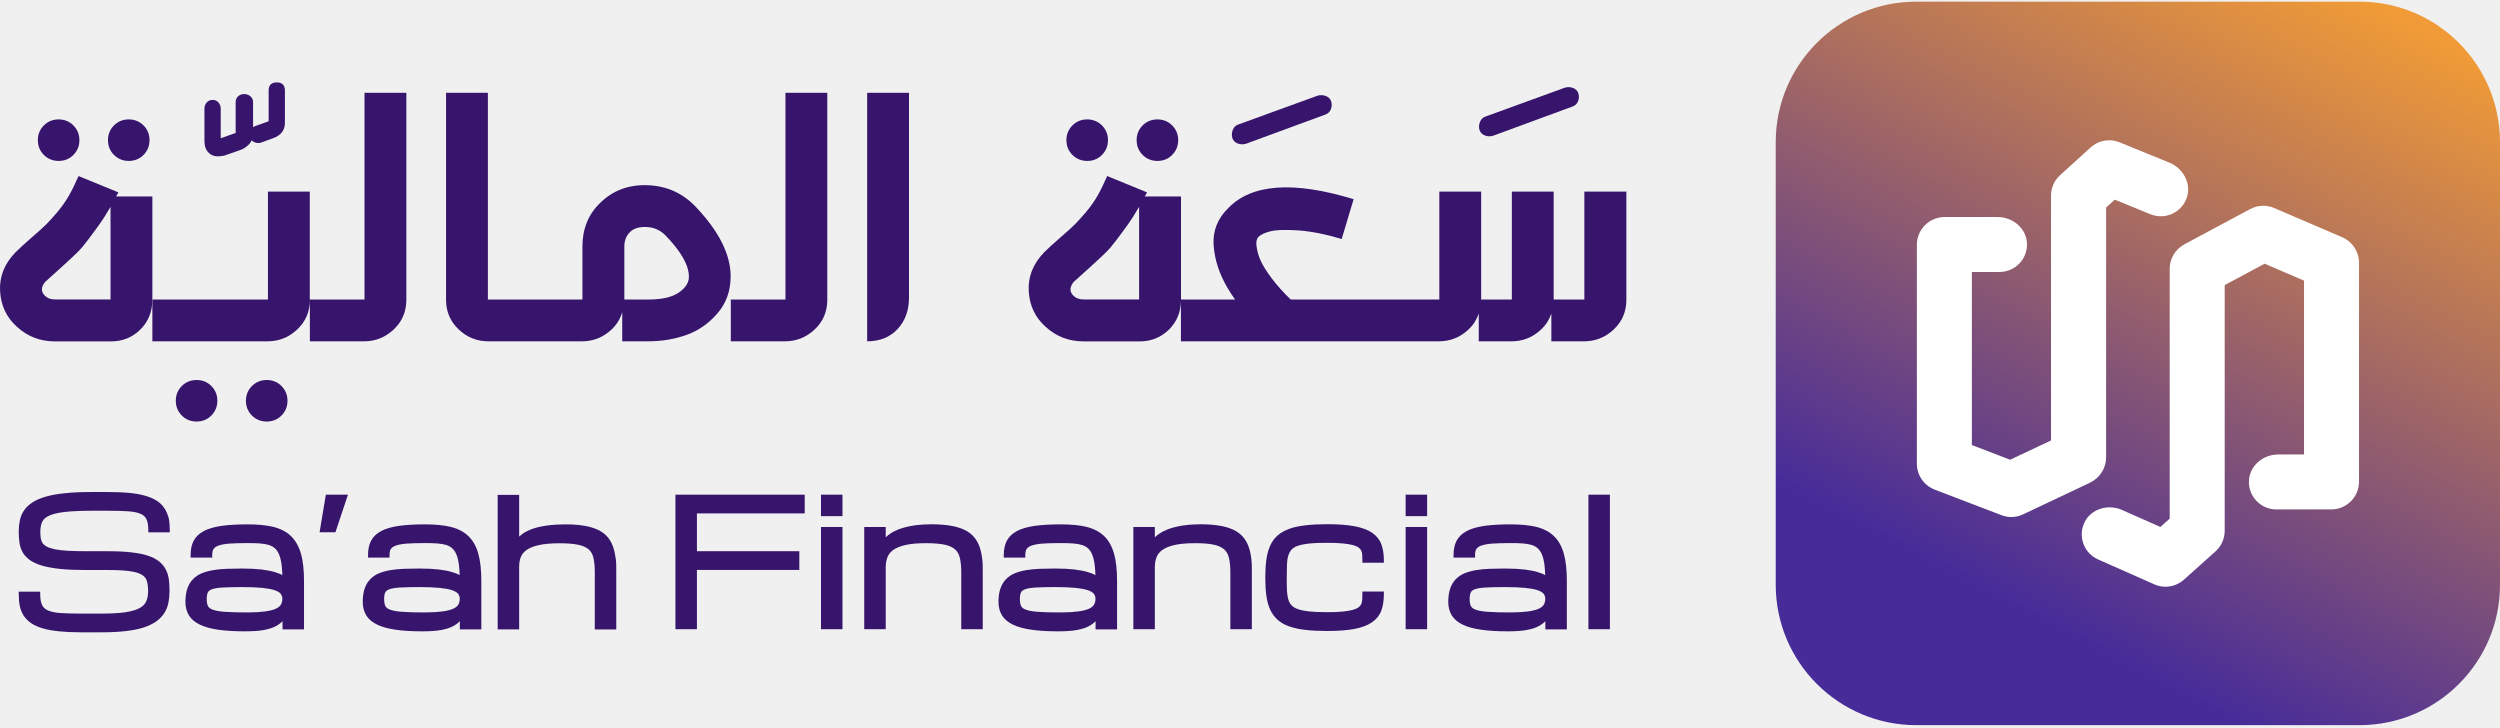
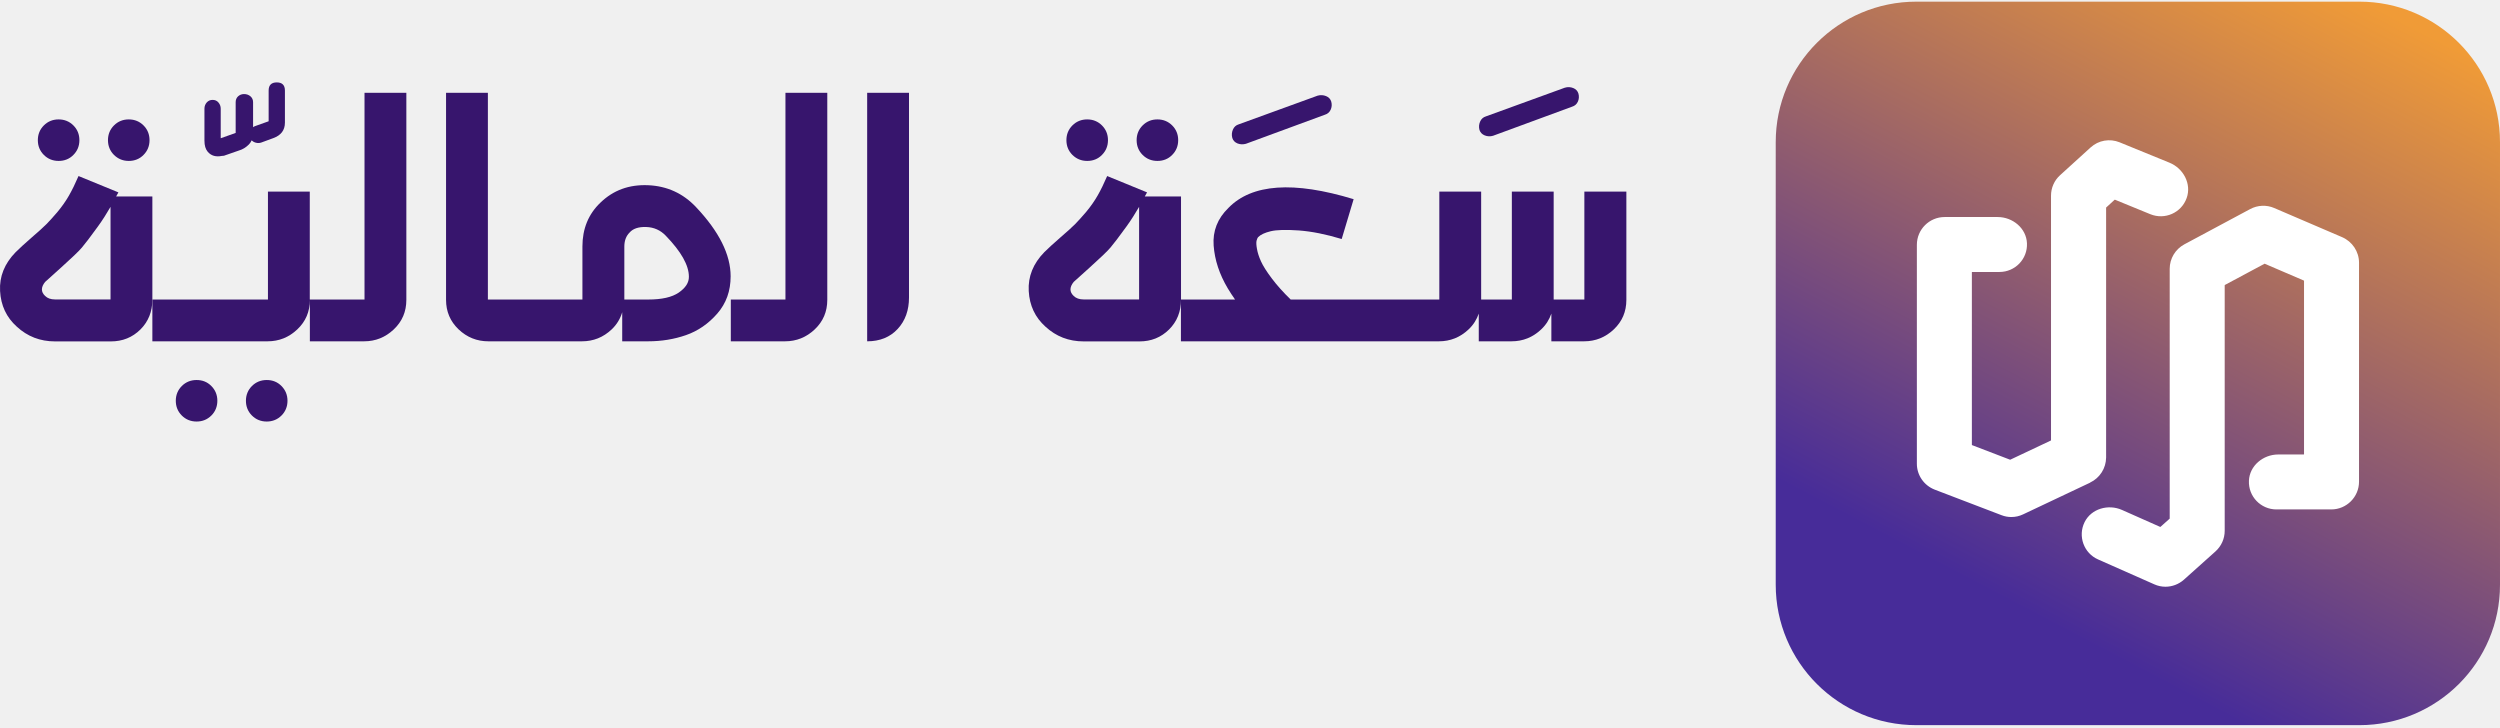
<svg xmlns="http://www.w3.org/2000/svg" width="347" height="101" viewBox="0 0 347 101" fill="none">
  <path d="M327.483 100.651H265.987C255.21 100.651 246.471 91.921 246.471 81.156V19.726C246.471 8.961 255.21 0.23 265.987 0.23H327.483C338.26 0.23 346.999 8.961 346.999 19.726V81.156C347.012 91.921 338.272 100.651 327.483 100.651Z" fill="url(#paint0_linear_226_13806)" />
  <path d="M290.106 66.994L280.802 71.395C280.287 71.641 279.734 71.763 279.17 71.763C278.703 71.763 278.249 71.677 277.807 71.506L268.54 67.962C267.055 67.386 266.061 65.964 266.061 64.37V33.974C266.061 31.852 267.791 30.124 269.915 30.124H277.279C279.366 30.124 281.256 31.681 281.342 33.765C281.441 35.948 279.698 37.75 277.525 37.75H273.732C273.732 37.75 273.695 37.75 273.695 37.787V61.746C273.695 61.746 273.708 61.77 273.72 61.782L278.998 63.806H279.022L284.657 61.145C284.657 61.145 284.681 61.12 284.681 61.108V27.156C284.681 26.077 285.135 25.035 285.945 24.312L290.18 20.462C291.272 19.468 292.831 19.199 294.194 19.75L301.129 22.583C303.056 23.368 304.21 25.526 303.51 27.487C302.774 29.547 300.478 30.553 298.465 29.731L293.556 27.72C293.556 27.72 293.531 27.72 293.519 27.72L292.34 28.799C292.34 28.799 292.328 28.799 292.328 28.824V63.511C292.316 64.983 291.457 66.344 290.106 66.981V66.994ZM325.089 32.919L315.662 28.873C314.582 28.407 313.354 28.468 312.323 29.02L303.191 33.912C301.939 34.587 301.154 35.886 301.154 37.309V71.972C301.154 71.972 301.154 71.996 301.141 71.996L299.877 73.124C299.877 73.124 299.852 73.136 299.84 73.136L294.538 70.782C292.635 69.936 290.278 70.598 289.345 72.462C288.376 74.424 289.235 76.778 291.211 77.649L299.018 81.106C299.509 81.327 300.037 81.438 300.564 81.438C301.485 81.438 302.393 81.106 303.117 80.469L307.499 76.545C308.322 75.809 308.788 74.767 308.788 73.676V39.589C308.788 39.589 308.801 39.565 308.813 39.553L314.312 36.61H314.349L319.774 38.94C319.774 38.94 319.799 38.964 319.799 38.976V63.045C319.799 63.045 319.786 63.082 319.762 63.082H316.214C314.128 63.082 312.237 64.639 312.152 66.724C312.053 68.906 313.796 70.709 315.969 70.709H323.579C325.703 70.709 327.433 68.98 327.433 66.859V36.463C327.433 34.918 326.5 33.532 325.089 32.919Z" fill="white" />
  <path d="M17.871 22.337C18.681 22.337 19.368 22.067 19.921 21.503C20.473 20.951 20.755 20.265 20.755 19.456C20.755 18.646 20.473 17.96 19.921 17.408C19.368 16.856 18.681 16.574 17.871 16.574C17.061 16.574 16.373 16.856 15.821 17.408C15.269 17.96 14.986 18.646 14.986 19.456C14.986 20.265 15.269 20.951 15.821 21.503C16.386 22.055 17.061 22.337 17.871 22.337Z" fill="#37156D" />
  <path d="M8.136 22.337C8.947 22.337 9.634 22.067 10.186 21.503C10.739 20.951 11.021 20.265 11.021 19.456C11.021 18.646 10.739 17.96 10.186 17.408C9.634 16.856 8.947 16.574 8.136 16.574C7.326 16.574 6.639 16.856 6.087 17.408C5.534 17.96 5.252 18.646 5.252 19.456C5.252 20.265 5.534 20.951 6.087 21.503C6.639 22.055 7.326 22.337 8.136 22.337Z" fill="#37156D" />
  <path d="M16.128 27.254C16.226 27.07 16.336 26.898 16.434 26.702L10.899 24.434C10.457 25.463 10.015 26.371 9.573 27.143C9.131 27.916 8.603 28.664 8.002 29.387C7.388 30.111 6.872 30.675 6.455 31.104C6.026 31.533 5.338 32.158 4.381 32.98C3.423 33.813 2.687 34.488 2.171 35.003C0.625 36.585 -0.1 38.387 0.011 40.398C0.121 42.409 0.895 44.052 2.331 45.339C3.804 46.7 5.571 47.387 7.646 47.387H15.391C17.011 47.387 18.374 46.835 19.491 45.732C20.595 44.628 21.148 43.242 21.148 41.587V27.266H16.128V27.254ZM6.259 41.072C5.67 40.52 5.67 39.871 6.259 39.135C6.296 39.098 7.044 38.424 8.505 37.112C9.966 35.8 10.911 34.892 11.353 34.378C11.794 33.863 12.543 32.882 13.599 31.423C14.225 30.564 14.79 29.657 15.342 28.713V41.563H7.646C7.044 41.563 6.59 41.403 6.259 41.072Z" fill="#37156D" />
  <path d="M30.807 21.639C30.905 21.627 30.991 21.639 31.09 21.614L33.164 20.891C33.68 20.744 34.134 20.462 34.539 20.057C34.711 19.886 34.833 19.689 34.932 19.481C35.03 19.567 35.128 19.653 35.251 19.714C35.57 19.861 35.889 19.898 36.22 19.8L37.927 19.174C39.007 18.782 39.547 18.071 39.547 17.016V12.566C39.547 11.818 39.166 11.438 38.417 11.438C37.669 11.438 37.288 11.818 37.288 12.566V16.832L35.398 17.507C35.3 17.544 35.214 17.593 35.128 17.654V14.184C35.128 13.853 35.005 13.583 34.772 13.375C34.526 13.166 34.232 13.056 33.876 13.056C33.544 13.056 33.275 13.166 33.041 13.375C32.82 13.583 32.71 13.853 32.71 14.184V18.451L30.636 19.187V15.079C30.636 14.748 30.525 14.466 30.316 14.221C30.108 13.976 29.838 13.865 29.506 13.865C29.175 13.865 28.905 13.988 28.696 14.221C28.487 14.466 28.377 14.748 28.377 15.079V19.53C28.377 20.192 28.524 20.695 28.831 21.063C29.31 21.627 29.973 21.811 30.807 21.639Z" fill="#37156D" />
  <path d="M27.285 52.746C26.475 52.746 25.787 53.028 25.235 53.58C24.683 54.132 24.4 54.818 24.4 55.627C24.4 56.437 24.683 57.123 25.235 57.675C25.787 58.227 26.475 58.509 27.285 58.509C28.095 58.509 28.782 58.227 29.335 57.675C29.887 57.123 30.169 56.437 30.169 55.627C30.169 54.818 29.887 54.132 29.335 53.58C28.782 53.016 28.095 52.746 27.285 52.746Z" fill="#37156D" />
  <path d="M37.019 52.746C36.209 52.746 35.522 53.028 34.969 53.58C34.417 54.132 34.135 54.818 34.135 55.627C34.135 56.437 34.417 57.123 34.969 57.675C35.522 58.227 36.209 58.509 37.019 58.509C37.829 58.509 38.517 58.227 39.069 57.675C39.621 57.123 39.904 56.437 39.904 55.627C39.904 54.818 39.621 54.132 39.069 53.58C38.517 53.016 37.829 52.746 37.019 52.746Z" fill="#37156D" />
  <path d="M50.583 41.574H42.997V26.591H37.191V41.574H21.148V47.374H37.142C38.726 47.374 40.1 46.822 41.266 45.719C42.432 44.615 43.009 43.254 43.009 41.623V47.374H50.534C52.117 47.374 53.492 46.822 54.658 45.719C55.824 44.615 56.401 43.254 56.401 41.623V12.883H50.595V41.574H50.583Z" fill="#37156D" />
  <path d="M89.947 25.708C87.308 25.598 85.111 26.407 83.331 28.136C81.674 29.718 80.84 31.753 80.84 34.218V41.574H67.718V12.883H61.912V41.623C61.912 43.242 62.489 44.603 63.655 45.719C64.821 46.822 66.196 47.374 67.779 47.374H80.778C82.362 47.374 83.736 46.822 84.902 45.719C85.626 45.032 86.093 44.235 86.363 43.34V47.374H89.96C91.801 47.374 93.556 47.092 95.213 46.516C96.87 45.939 98.318 44.946 99.558 43.524C100.798 42.102 101.412 40.385 101.412 38.35C101.412 35.333 99.804 32.121 96.6 28.737C94.808 26.836 92.586 25.819 89.947 25.708ZM94.219 40.606C93.274 41.256 91.862 41.574 89.984 41.574H86.658V34.218C86.658 33.408 86.903 32.758 87.382 32.28C87.861 31.729 88.634 31.471 89.702 31.508C90.77 31.545 91.678 31.949 92.414 32.722C94.55 34.929 95.618 36.829 95.618 38.411C95.63 39.233 95.152 39.956 94.219 40.606Z" fill="#37156D" />
  <path d="M109.021 41.574H101.436V47.374H108.96C110.543 47.374 111.918 46.822 113.084 45.719C114.25 44.615 114.827 43.254 114.827 41.623V12.883H109.021V41.574Z" fill="#37156D" />
  <path d="M120.363 47.374C122.131 47.374 123.542 46.798 124.598 45.657C125.654 44.517 126.169 43.058 126.169 41.292V12.883H120.363V47.374Z" fill="#37156D" />
  <path d="M150.902 22.337C151.712 22.337 152.4 22.067 152.952 21.503C153.504 20.951 153.787 20.265 153.787 19.456C153.787 18.646 153.504 17.96 152.952 17.408C152.4 16.856 151.712 16.574 150.902 16.574C150.092 16.574 149.405 16.856 148.852 17.408C148.3 17.96 148.018 18.646 148.018 19.456C148.018 20.265 148.3 20.951 148.852 21.503C149.417 22.055 150.092 22.337 150.902 22.337Z" fill="#37156D" />
  <path d="M160.648 22.337C161.458 22.337 162.146 22.067 162.698 21.503C163.25 20.951 163.533 20.265 163.533 19.456C163.533 18.646 163.25 17.96 162.698 17.408C162.146 16.856 161.458 16.574 160.648 16.574C159.838 16.574 159.151 16.856 158.598 17.408C158.046 17.96 157.764 18.646 157.764 19.456C157.764 20.265 158.046 20.951 158.598 21.503C159.151 22.055 159.838 22.337 160.648 22.337Z" fill="#37156D" />
  <path d="M158.905 27.254C159.003 27.07 159.113 26.898 159.212 26.702L153.676 24.434C153.234 25.463 152.792 26.371 152.35 27.143C151.908 27.916 151.38 28.664 150.779 29.387C150.165 30.111 149.65 30.675 149.232 31.104C148.803 31.533 148.115 32.158 147.158 32.98C146.201 33.813 145.464 34.488 144.949 35.003C143.402 36.585 142.678 38.387 142.788 40.398C142.899 42.409 143.672 44.052 145.108 45.339C146.581 46.7 148.349 47.387 150.423 47.387H158.168C159.789 47.387 161.151 46.835 162.268 45.732C163.373 44.628 163.925 43.242 163.925 41.587V27.266H158.905V27.254ZM149.024 41.072C148.435 40.52 148.435 39.871 149.024 39.135C149.061 39.098 149.809 38.424 151.27 37.112C152.731 35.8 153.676 34.892 154.118 34.378C154.56 33.863 155.308 32.882 156.364 31.423C156.99 30.564 157.555 29.657 158.107 28.713V41.563H150.411C149.822 41.563 149.355 41.403 149.024 41.072Z" fill="#37156D" />
  <path d="M171.768 19.909C172.136 20.056 172.529 20.068 172.934 19.958L183.895 15.924C184.264 15.814 184.534 15.581 184.693 15.237C184.853 14.894 184.89 14.514 184.779 14.109C184.669 13.742 184.423 13.484 184.055 13.337C183.687 13.19 183.294 13.165 182.889 13.276L171.928 17.261C171.56 17.371 171.289 17.616 171.13 17.984C170.97 18.352 170.934 18.744 171.044 19.149C171.154 19.504 171.4 19.762 171.768 19.909Z" fill="#37156D" />
  <path d="M206.077 18.793C206.445 18.941 206.838 18.965 207.243 18.842L218.204 14.808C218.572 14.698 218.842 14.465 219.002 14.122C219.161 13.778 219.198 13.398 219.088 12.994C218.977 12.626 218.732 12.368 218.364 12.221C217.995 12.074 217.603 12.05 217.198 12.172L206.236 16.157C205.868 16.268 205.598 16.513 205.438 16.881C205.279 17.248 205.242 17.641 205.353 18.045C205.475 18.389 205.709 18.646 206.077 18.793Z" fill="#37156D" />
  <path d="M219.909 26.591V41.575H215.649V26.591H209.844V41.575H205.584V26.591H199.778V41.575H179.145C178.114 40.569 177.242 39.601 176.543 38.669C175.806 37.7 175.303 36.891 175.021 36.266C174.738 35.64 174.554 35.064 174.468 34.549C174.37 34.034 174.358 33.654 174.407 33.421C174.468 33.188 174.542 33.004 174.652 32.894C174.984 32.562 175.561 32.293 176.371 32.097C177.181 31.9 178.482 31.864 180.274 31.986C182.066 32.121 184.042 32.514 186.227 33.176L187.884 27.646C179.55 25.108 173.756 25.512 170.504 28.86C168.994 30.331 168.306 32.072 168.454 34.083C168.601 36.094 169.252 38.068 170.418 40.03C170.724 40.545 171.068 41.06 171.424 41.575H163.912V47.374H199.717C201.3 47.374 202.675 46.822 203.841 45.719C204.516 45.081 204.971 44.346 205.253 43.524V47.374H209.794C211.378 47.374 212.753 46.822 213.919 45.719C214.594 45.081 215.048 44.346 215.33 43.524V47.374H219.872C221.455 47.374 222.83 46.822 223.996 45.719C225.162 44.615 225.739 43.255 225.739 41.624V26.591H219.909Z" fill="#37156D" />
-   <path d="M22.828 70.549C22.558 70.144 22.202 69.789 21.76 69.507C21.331 69.225 20.791 68.992 20.152 68.808C19.526 68.624 18.765 68.489 17.918 68.416C17.071 68.33 16.065 68.293 14.935 68.293H12.689C11.302 68.293 10.087 68.342 9.081 68.452C8.05 68.55 7.153 68.71 6.417 68.918C5.668 69.127 5.03 69.397 4.551 69.703C4.06 70.022 3.655 70.39 3.361 70.806C3.066 71.223 2.87 71.702 2.759 72.204C2.661 72.695 2.6 73.234 2.6 73.798C2.6 74.326 2.636 74.841 2.698 75.306C2.771 75.797 2.919 76.251 3.14 76.655C3.373 77.06 3.717 77.428 4.158 77.746C4.588 78.053 5.165 78.311 5.865 78.519C6.54 78.715 7.387 78.862 8.393 78.973C9.375 79.071 10.578 79.12 11.953 79.12H15.034C16.261 79.12 17.255 79.169 18.017 79.279C18.728 79.377 19.293 79.537 19.674 79.77C20.029 79.978 20.25 80.248 20.361 80.579C20.496 80.959 20.557 81.462 20.557 82.05C20.557 82.639 20.459 83.117 20.275 83.509C20.103 83.877 19.796 84.184 19.342 84.417C18.863 84.674 18.213 84.858 17.39 84.981C16.544 85.103 15.463 85.165 14.187 85.165H11.192C10.087 85.165 9.142 85.14 8.393 85.091C7.681 85.042 7.104 84.919 6.675 84.735C6.282 84.564 6.012 84.331 5.852 84C5.681 83.656 5.582 83.141 5.582 82.492V82.124H2.6V82.492C2.6 83.068 2.649 83.62 2.747 84.098C2.845 84.601 3.029 85.067 3.299 85.471C3.569 85.876 3.913 86.219 4.355 86.513C4.784 86.808 5.325 87.041 5.963 87.225C6.589 87.408 7.35 87.543 8.197 87.629C9.044 87.715 10.05 87.764 11.18 87.764H14.175C15.439 87.764 16.544 87.703 17.489 87.592C18.446 87.482 19.268 87.31 19.956 87.09C20.655 86.857 21.232 86.575 21.699 86.244C22.165 85.9 22.534 85.52 22.816 85.079C23.086 84.65 23.282 84.171 23.38 83.644C23.479 83.141 23.528 82.602 23.528 82.038C23.528 81.474 23.503 80.959 23.442 80.469C23.38 79.966 23.233 79.488 23.024 79.071C22.803 78.642 22.497 78.261 22.104 77.943C21.711 77.624 21.183 77.342 20.545 77.133C19.919 76.925 19.146 76.766 18.25 76.668C17.366 76.569 16.286 76.508 15.034 76.508H11.953C10.971 76.508 10.112 76.484 9.4 76.447C8.712 76.41 8.111 76.336 7.62 76.238C7.166 76.14 6.785 76.03 6.515 75.883C6.257 75.748 6.073 75.601 5.938 75.417C5.803 75.233 5.717 75.012 5.668 74.767C5.619 74.485 5.595 74.154 5.595 73.798C5.595 73.234 5.693 72.756 5.877 72.388C6.049 72.045 6.392 71.763 6.871 71.555C7.387 71.322 8.123 71.15 9.056 71.052C10.013 70.954 11.241 70.892 12.714 70.892H14.96C16.065 70.892 17.01 70.917 17.759 70.966C18.471 71.015 19.06 71.125 19.489 71.309C19.882 71.469 20.152 71.714 20.312 72.033C20.484 72.376 20.582 72.879 20.582 73.516V73.884H23.565V73.516C23.565 72.94 23.515 72.388 23.417 71.91C23.27 71.407 23.086 70.954 22.828 70.549Z" fill="#37156D" />
-   <path d="M40.392 74.412C39.754 73.799 38.919 73.37 37.913 73.125C36.943 72.892 35.74 72.781 34.341 72.781C32.941 72.781 31.714 72.855 30.744 72.99C29.75 73.137 28.928 73.37 28.302 73.701C27.651 74.044 27.172 74.498 26.878 75.062C26.596 75.601 26.46 76.263 26.46 77.024V77.391H29.456V77.024C29.456 76.68 29.517 76.398 29.64 76.202C29.762 76.018 29.983 75.859 30.302 75.736C30.671 75.601 31.174 75.503 31.812 75.454C32.475 75.405 33.297 75.381 34.341 75.381C34.991 75.381 35.568 75.393 36.084 75.43C36.575 75.466 36.992 75.54 37.348 75.65C37.679 75.761 37.962 75.92 38.183 76.129C38.404 76.337 38.6 76.619 38.747 76.987C38.907 77.367 39.017 77.858 39.091 78.434C39.14 78.838 39.177 79.304 39.189 79.832C38.931 79.672 38.588 79.537 38.134 79.402C37.655 79.255 37.066 79.145 36.317 79.047C35.593 78.961 34.672 78.912 33.592 78.912C32.843 78.912 32.131 78.924 31.468 78.949C30.781 78.973 30.155 79.035 29.59 79.133C29.014 79.231 28.486 79.378 28.019 79.562C27.541 79.758 27.123 80.04 26.78 80.396C26.436 80.751 26.166 81.193 25.994 81.72C25.822 82.222 25.736 82.848 25.736 83.559C25.736 84.27 25.908 84.895 26.227 85.423C26.547 85.95 27.074 86.379 27.762 86.71C28.424 87.029 29.284 87.262 30.315 87.409C31.321 87.556 32.561 87.63 33.985 87.63C35.065 87.63 35.949 87.569 36.624 87.446C37.324 87.311 37.864 87.139 38.293 86.906C38.661 86.71 38.968 86.477 39.214 86.22V87.36H42.197V80.641C42.197 79.145 42.062 77.882 41.791 76.901C41.485 75.847 41.018 75.025 40.392 74.412ZM38.281 84.491C37.913 84.662 37.409 84.785 36.771 84.871C36.121 84.957 35.31 85.006 34.341 85.006C33.052 85.006 31.996 84.981 31.211 84.92C30.462 84.871 29.885 84.761 29.505 84.614C29.173 84.491 28.965 84.319 28.866 84.123C28.756 83.89 28.695 83.559 28.695 83.154C28.695 82.75 28.744 82.443 28.854 82.222C28.94 82.039 29.124 81.904 29.406 81.793C29.738 81.671 30.241 81.585 30.892 81.548C31.591 81.511 32.5 81.487 33.592 81.487C34.684 81.487 35.63 81.524 36.391 81.597C37.115 81.671 37.716 81.781 38.146 81.928C38.539 82.063 38.821 82.235 38.968 82.431C39.116 82.627 39.189 82.86 39.189 83.142C39.189 83.424 39.116 83.694 38.993 83.915C38.858 84.147 38.612 84.344 38.281 84.491Z" fill="#37156D" />
-   <path d="M44.357 73.883H46.555L48.298 68.66H45.229L44.357 73.883Z" fill="#37156D" />
-   <path d="M65.016 74.412C64.377 73.799 63.543 73.37 62.536 73.125C61.567 72.892 60.364 72.781 58.964 72.781C57.565 72.781 56.338 72.855 55.368 72.99C54.374 73.137 53.551 73.37 52.925 73.701C52.275 74.044 51.796 74.498 51.502 75.062C51.219 75.601 51.084 76.263 51.084 77.024V77.391H54.067V77.024C54.067 76.68 54.128 76.398 54.251 76.202C54.374 76.018 54.595 75.859 54.914 75.736C55.282 75.601 55.785 75.503 56.424 75.454C57.086 75.405 57.909 75.381 58.952 75.381C59.603 75.381 60.18 75.393 60.695 75.43C61.186 75.466 61.603 75.54 61.959 75.65C62.291 75.761 62.573 75.92 62.794 76.129C63.015 76.337 63.211 76.619 63.359 76.987C63.518 77.367 63.629 77.858 63.702 78.434C63.752 78.838 63.788 79.304 63.801 79.832C63.543 79.672 63.199 79.537 62.745 79.402C62.266 79.255 61.677 79.145 60.928 79.047C60.204 78.961 59.283 78.912 58.203 78.912C57.455 78.912 56.743 78.924 56.08 78.949C55.392 78.973 54.767 79.035 54.202 79.133C53.625 79.231 53.097 79.378 52.631 79.562C52.152 79.758 51.735 80.04 51.391 80.396C51.047 80.751 50.777 81.193 50.605 81.72C50.434 82.222 50.348 82.848 50.348 83.559C50.348 84.27 50.52 84.895 50.839 85.423C51.158 85.95 51.686 86.379 52.373 86.71C53.036 87.029 53.895 87.262 54.926 87.409C55.933 87.556 57.172 87.63 58.596 87.63C59.676 87.63 60.56 87.569 61.235 87.446C61.935 87.311 62.475 87.139 62.904 86.906C63.273 86.71 63.58 86.477 63.825 86.22V87.36H66.808V80.641C66.808 79.145 66.673 77.882 66.403 76.901C66.121 75.847 65.654 75.025 65.016 74.412ZM62.904 84.491C62.536 84.662 62.033 84.785 61.395 84.871C60.744 84.957 59.934 85.006 58.964 85.006C57.676 85.006 56.62 84.981 55.834 84.92C55.086 84.871 54.509 84.761 54.128 84.614C53.797 84.491 53.588 84.319 53.49 84.123C53.38 83.89 53.318 83.559 53.318 83.154C53.318 82.75 53.367 82.443 53.478 82.222C53.564 82.039 53.748 81.904 54.03 81.793C54.361 81.671 54.865 81.585 55.515 81.548C56.215 81.511 57.123 81.487 58.216 81.487C59.308 81.487 60.253 81.524 61.014 81.597C61.738 81.671 62.34 81.781 62.77 81.928C63.162 82.063 63.445 82.235 63.592 82.431C63.739 82.627 63.813 82.86 63.813 83.142C63.813 83.424 63.739 83.694 63.617 83.915C63.481 84.147 63.248 84.344 62.904 84.491Z" fill="#37156D" />
-   <path d="M85.072 75.836C84.888 75.333 84.63 74.879 84.299 74.499C83.967 74.107 83.513 73.788 82.973 73.531C82.445 73.285 81.795 73.089 81.046 72.967C80.039 72.795 78.824 72.734 77.192 72.82C76.75 72.844 76.296 72.893 75.841 72.954C75.387 73.016 74.921 73.114 74.479 73.224C74.013 73.347 73.583 73.506 73.19 73.702C72.785 73.899 72.417 74.156 72.11 74.438C72.098 74.45 72.073 74.463 72.061 74.487V68.688H69.078V87.362H72.061V78.656C72.061 78.153 72.135 77.7 72.294 77.307C72.441 76.927 72.699 76.621 73.08 76.339C73.485 76.057 74.049 75.824 74.773 75.664C75.522 75.493 76.492 75.407 77.683 75.407C78.775 75.407 79.659 75.48 80.309 75.627C80.923 75.762 81.402 75.983 81.733 76.277C82.052 76.572 82.261 76.952 82.371 77.442C82.494 77.969 82.556 78.632 82.556 79.416V87.374H85.538V79.416C85.551 78.742 85.538 78.104 85.465 77.516C85.367 76.878 85.256 76.326 85.072 75.836Z" fill="#37156D" />
-   <path d="M93.75 87.334H96.733V79.107H110.947V76.507H96.733V71.26H111.695V68.66H93.75V87.334Z" fill="#37156D" />
-   <path d="M116.936 73.148H113.953V87.335H116.936V73.148Z" fill="#37156D" />
-   <path d="M116.936 68.66H113.953V71.64H116.936V68.66Z" fill="#37156D" />
-   <path d="M135.963 75.896C135.779 75.381 135.521 74.927 135.19 74.535C134.858 74.143 134.404 73.799 133.864 73.542C133.324 73.284 132.673 73.088 131.937 72.966C131.201 72.843 130.317 72.769 129.298 72.769C128.954 72.769 128.561 72.782 128.144 72.806C127.715 72.831 127.273 72.88 126.819 72.941C126.364 73.015 125.898 73.101 125.444 73.236C124.977 73.358 124.535 73.53 124.13 73.738C123.725 73.947 123.345 74.204 123.026 74.498C123.001 74.523 122.964 74.547 122.94 74.584V73.15H119.957V87.336H122.94V78.753C122.94 78.238 123.013 77.76 123.173 77.355C123.32 76.963 123.578 76.632 123.959 76.35C124.364 76.056 124.928 75.823 125.652 75.651C126.389 75.479 127.371 75.394 128.549 75.394C129.642 75.394 130.525 75.467 131.176 75.614C131.79 75.749 132.268 75.982 132.6 76.288C132.919 76.583 133.128 76.987 133.238 77.478C133.361 78.017 133.422 78.704 133.422 79.501V87.336H136.405V79.501C136.417 78.814 136.405 78.165 136.331 77.576C136.258 76.951 136.135 76.399 135.963 75.896Z" fill="#37156D" />
-   <path d="M153.258 74.412C152.62 73.799 151.785 73.37 150.778 73.125C149.809 72.892 148.606 72.781 147.207 72.781C145.807 72.781 144.58 72.855 143.61 72.99C142.616 73.137 141.794 73.37 141.167 73.701C140.517 74.044 140.038 74.498 139.744 75.062C139.461 75.601 139.326 76.263 139.326 77.024V77.391H142.309V77.024C142.309 76.68 142.37 76.398 142.493 76.202C142.616 76.018 142.837 75.859 143.156 75.736C143.524 75.601 144.027 75.503 144.666 75.454C145.329 75.405 146.151 75.381 147.194 75.381C147.845 75.381 148.422 75.393 148.937 75.43C149.428 75.466 149.846 75.54 150.202 75.65C150.533 75.761 150.815 75.92 151.036 76.129C151.257 76.337 151.454 76.619 151.601 76.987C151.76 77.367 151.871 77.858 151.945 78.434C151.994 78.838 152.03 79.304 152.043 79.832C151.785 79.672 151.441 79.537 150.987 79.402C150.508 79.255 149.919 79.145 149.171 79.047C148.446 78.961 147.526 78.912 146.446 78.912C145.697 78.912 144.985 78.924 144.322 78.949C143.635 78.973 143.009 79.035 142.444 79.133C141.867 79.231 141.339 79.378 140.873 79.562C140.394 79.758 139.977 80.04 139.633 80.396C139.289 80.751 139.019 81.193 138.848 81.72C138.676 82.222 138.59 82.848 138.59 83.559C138.59 84.27 138.762 84.895 139.081 85.423C139.4 85.95 139.928 86.379 140.615 86.71C141.278 87.029 142.137 87.262 143.168 87.409C144.175 87.556 145.414 87.63 146.838 87.63C147.918 87.63 148.802 87.569 149.477 87.446C150.177 87.311 150.717 87.139 151.147 86.906C151.515 86.71 151.822 86.477 152.067 86.22V87.36H155.05V80.641C155.05 79.145 154.915 77.882 154.645 76.901C154.35 75.847 153.896 75.025 153.258 74.412ZM151.147 84.491C150.778 84.662 150.275 84.785 149.637 84.871C148.986 84.957 148.176 85.006 147.207 85.006C145.918 85.006 144.862 84.981 144.077 84.92C143.328 84.871 142.751 84.761 142.37 84.614C142.039 84.491 141.83 84.319 141.732 84.123C141.622 83.89 141.56 83.559 141.56 83.154C141.56 82.75 141.609 82.443 141.72 82.222C141.806 82.039 141.99 81.904 142.272 81.793C142.604 81.671 143.107 81.585 143.757 81.548C144.457 81.511 145.365 81.487 146.458 81.487C147.55 81.487 148.495 81.524 149.256 81.597C149.981 81.671 150.582 81.781 151.012 81.928C151.404 82.063 151.687 82.235 151.834 82.431C151.981 82.627 152.055 82.86 152.055 83.142C152.055 83.424 151.981 83.694 151.859 83.915C151.724 84.147 151.49 84.344 151.147 84.491Z" fill="#37156D" />
-   <path d="M173.315 75.896C173.13 75.381 172.873 74.927 172.541 74.535C172.21 74.143 171.756 73.799 171.216 73.542C170.676 73.284 170.025 73.088 169.289 72.966C168.552 72.843 167.668 72.769 166.65 72.769C166.306 72.769 165.913 72.782 165.496 72.806C165.066 72.831 164.624 72.88 164.17 72.941C163.716 73.015 163.249 73.101 162.795 73.236C162.329 73.358 161.887 73.53 161.482 73.738C161.077 73.947 160.696 74.204 160.377 74.498C160.353 74.523 160.316 74.547 160.291 74.584V73.15H157.309V87.336H160.291V78.753C160.291 78.238 160.365 77.76 160.525 77.355C160.672 76.963 160.93 76.632 161.31 76.35C161.715 76.056 162.28 75.823 163.004 75.651C163.74 75.479 164.722 75.394 165.901 75.394C166.993 75.394 167.877 75.467 168.528 75.614C169.141 75.749 169.62 75.982 169.951 76.288C170.271 76.583 170.479 76.987 170.59 77.478C170.712 78.017 170.774 78.704 170.774 79.501V87.336H173.756V79.501C173.769 78.814 173.756 78.165 173.683 77.576C173.609 76.951 173.499 76.399 173.315 75.896Z" fill="#37156D" />
-   <path d="M190.436 73.935C189.835 73.53 189.025 73.236 188.006 73.04C187.024 72.856 185.748 72.758 184.238 72.758C183.121 72.758 182.114 72.807 181.255 72.905C180.384 73.003 179.623 73.162 178.997 73.383C178.346 73.616 177.794 73.923 177.352 74.303C176.91 74.683 176.554 75.173 176.296 75.75C176.051 76.301 175.867 76.963 175.768 77.699C175.67 78.423 175.621 79.269 175.621 80.201C175.621 81.132 175.67 81.954 175.768 82.665C175.867 83.401 176.038 84.05 176.296 84.602C176.554 85.166 176.91 85.644 177.34 86.037C177.769 86.417 178.322 86.736 178.984 86.957C179.623 87.177 180.384 87.349 181.243 87.435C182.102 87.533 183.096 87.582 184.226 87.582C185.735 87.582 187.012 87.484 187.994 87.3C189.013 87.104 189.823 86.797 190.424 86.38C191.05 85.951 191.492 85.399 191.738 84.725C191.971 84.087 192.081 83.327 192.081 82.469V82.101H189.099V82.469C189.099 82.763 189.086 83.033 189.074 83.278C189.062 83.487 189.013 83.683 188.939 83.854C188.865 84.014 188.755 84.149 188.583 84.284C188.411 84.418 188.141 84.541 187.81 84.639C187.441 84.749 186.963 84.823 186.398 84.884C185.821 84.946 185.085 84.97 184.226 84.97C183.244 84.97 182.409 84.933 181.746 84.872C181.096 84.799 180.555 84.7 180.138 84.541C179.745 84.406 179.451 84.222 179.254 84.001C179.046 83.781 178.911 83.511 178.812 83.18C178.714 82.824 178.653 82.407 178.628 81.929C178.604 81.427 178.604 80.838 178.604 80.188C178.604 79.538 178.616 78.925 178.628 78.41C178.641 77.92 178.702 77.491 178.812 77.135C178.911 76.804 179.058 76.534 179.254 76.301C179.451 76.081 179.745 75.897 180.138 75.762C180.555 75.615 181.096 75.504 181.746 75.443C182.409 75.37 183.244 75.345 184.226 75.345C185.085 75.345 185.809 75.37 186.398 75.431C186.963 75.48 187.441 75.566 187.81 75.664C188.153 75.762 188.411 75.872 188.583 76.007C188.743 76.13 188.865 76.265 188.939 76.412C189.013 76.571 189.062 76.755 189.074 76.951C189.086 77.196 189.099 77.454 189.099 77.736V78.104H192.081V77.736C192.081 76.89 191.959 76.154 191.725 75.529C191.492 74.903 191.05 74.364 190.436 73.935Z" fill="#37156D" />
-   <path d="M198.084 68.66H195.102V71.64H198.084V68.66Z" fill="#37156D" />
-   <path d="M198.084 73.148H195.102V87.335H198.084V73.148Z" fill="#37156D" />
-   <path d="M215.686 74.412C215.047 73.799 214.213 73.37 213.206 73.125C212.237 72.892 211.034 72.781 209.634 72.781C208.235 72.781 207.008 72.855 206.038 72.99C205.044 73.137 204.221 73.37 203.595 73.701C202.945 74.044 202.466 74.498 202.171 75.062C201.889 75.601 201.754 76.263 201.754 77.024V77.391H204.737V77.024C204.737 76.68 204.798 76.398 204.921 76.202C205.044 76.018 205.265 75.859 205.584 75.736C205.952 75.601 206.455 75.503 207.093 75.454C207.756 75.405 208.579 75.381 209.622 75.381C210.273 75.381 210.849 75.393 211.365 75.43C211.856 75.466 212.273 75.54 212.629 75.65C212.961 75.761 213.243 75.92 213.464 76.129C213.685 76.337 213.881 76.619 214.029 76.987C214.188 77.367 214.299 77.858 214.372 78.434C214.421 78.838 214.458 79.304 214.47 79.832C214.213 79.672 213.869 79.537 213.415 79.402C212.936 79.255 212.347 79.145 211.598 79.047C210.874 78.961 209.953 78.912 208.873 78.912C208.125 78.912 207.413 78.924 206.75 78.949C206.062 78.973 205.436 79.035 204.872 79.133C204.295 79.231 203.767 79.378 203.301 79.562C202.822 79.758 202.405 80.04 202.061 80.396C201.717 80.751 201.447 81.193 201.275 81.72C201.103 82.222 201.018 82.848 201.018 83.559C201.018 84.27 201.189 84.895 201.509 85.423C201.84 85.95 202.355 86.379 203.043 86.71C203.706 87.029 204.565 87.262 205.596 87.409C206.602 87.556 207.842 87.63 209.266 87.63C210.346 87.63 211.23 87.569 211.905 87.446C212.605 87.311 213.145 87.139 213.574 86.906C213.943 86.71 214.25 86.477 214.495 86.22V87.36H217.478V80.641C217.478 79.145 217.343 77.882 217.073 76.901C216.79 75.847 216.324 75.025 215.686 74.412ZM213.574 84.491C213.206 84.662 212.703 84.785 212.065 84.871C211.414 84.957 210.604 85.006 209.634 85.006C208.345 85.006 207.29 84.981 206.504 84.92C205.756 84.871 205.179 84.761 204.798 84.614C204.467 84.491 204.258 84.319 204.16 84.123C204.049 83.89 203.988 83.559 203.988 83.154C203.988 82.75 204.037 82.443 204.148 82.222C204.234 82.039 204.418 81.904 204.7 81.793C205.031 81.671 205.535 81.585 206.185 81.548C206.885 81.511 207.793 81.487 208.886 81.487C209.978 81.487 210.923 81.524 211.684 81.597C212.408 81.671 213.01 81.781 213.439 81.928C213.832 82.063 214.115 82.235 214.262 82.431C214.409 82.627 214.483 82.86 214.483 83.142C214.483 83.424 214.409 83.694 214.286 83.915C214.151 84.147 213.918 84.344 213.574 84.491Z" fill="#37156D" />
-   <path d="M223.455 68.66H220.473V87.334H223.455V68.66Z" fill="#37156D" />
  <defs>
    <linearGradient id="paint0_linear_226_13806" x1="279.244" y1="83.706" x2="358.134" y2="-66.615" gradientUnits="userSpaceOnUse">
      <stop stop-color="#472C99" />
      <stop offset="0.57" stop-color="#F09B37" />
    </linearGradient>
  </defs>
</svg>
